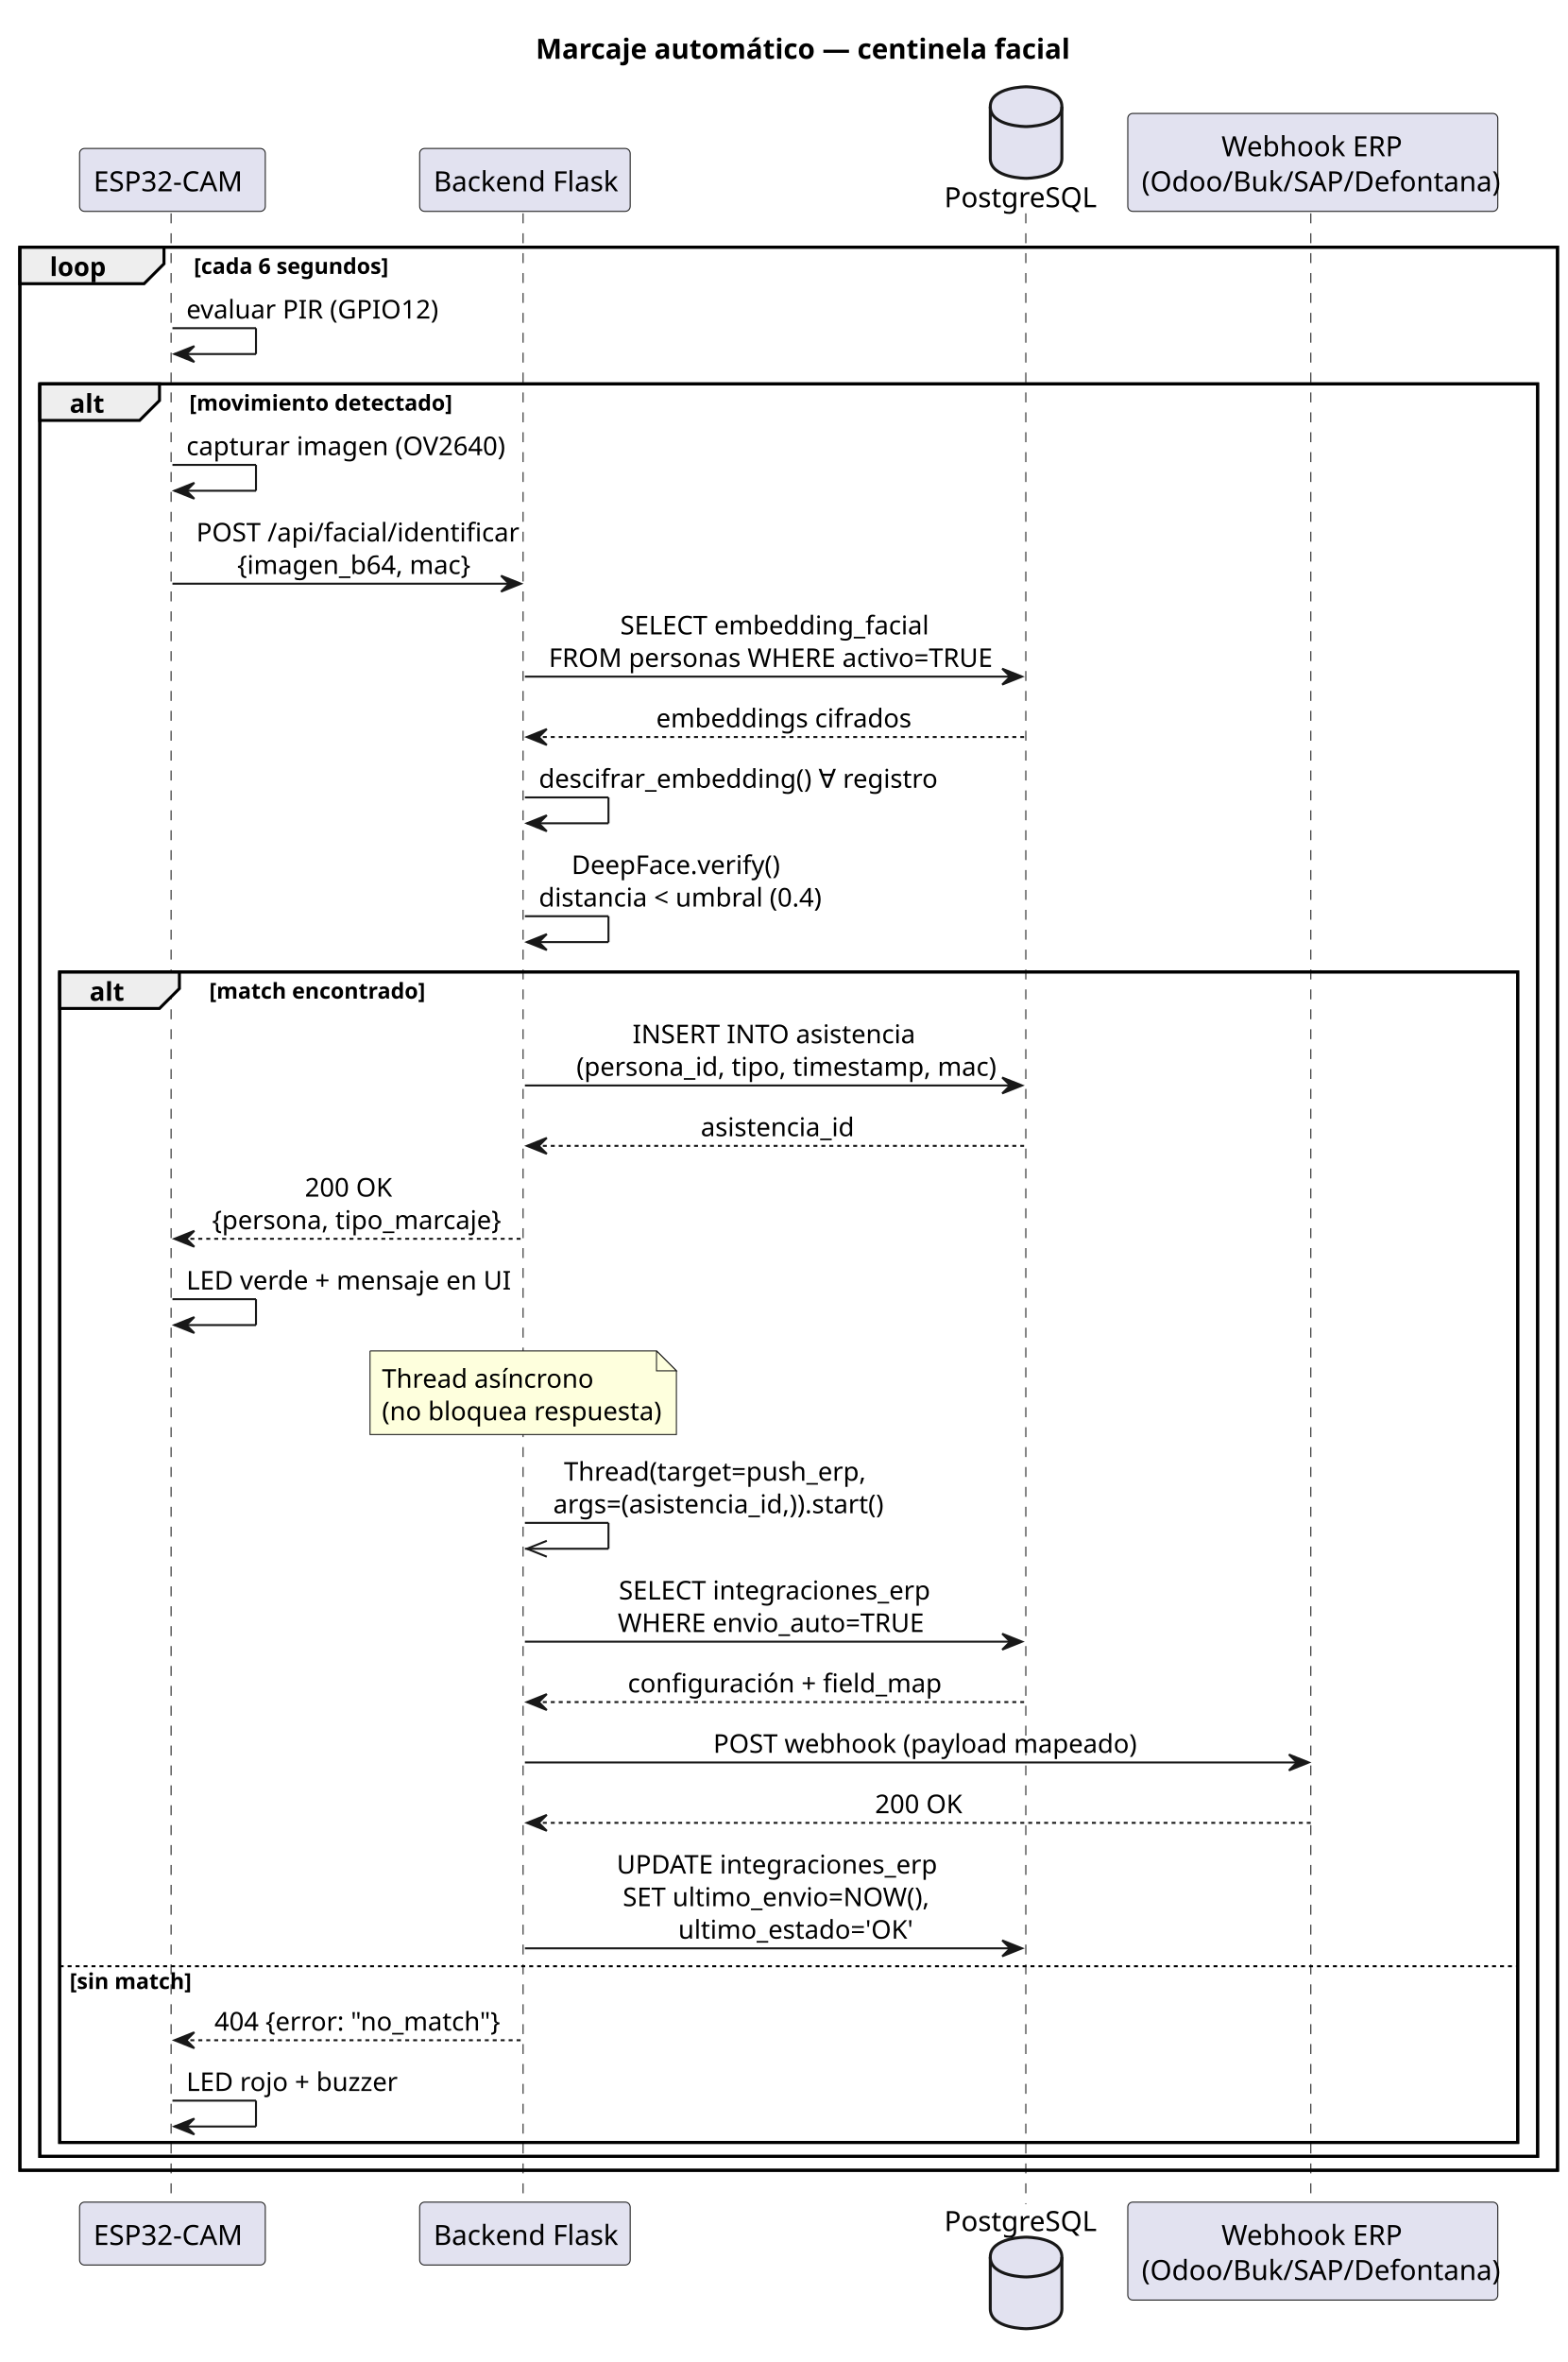
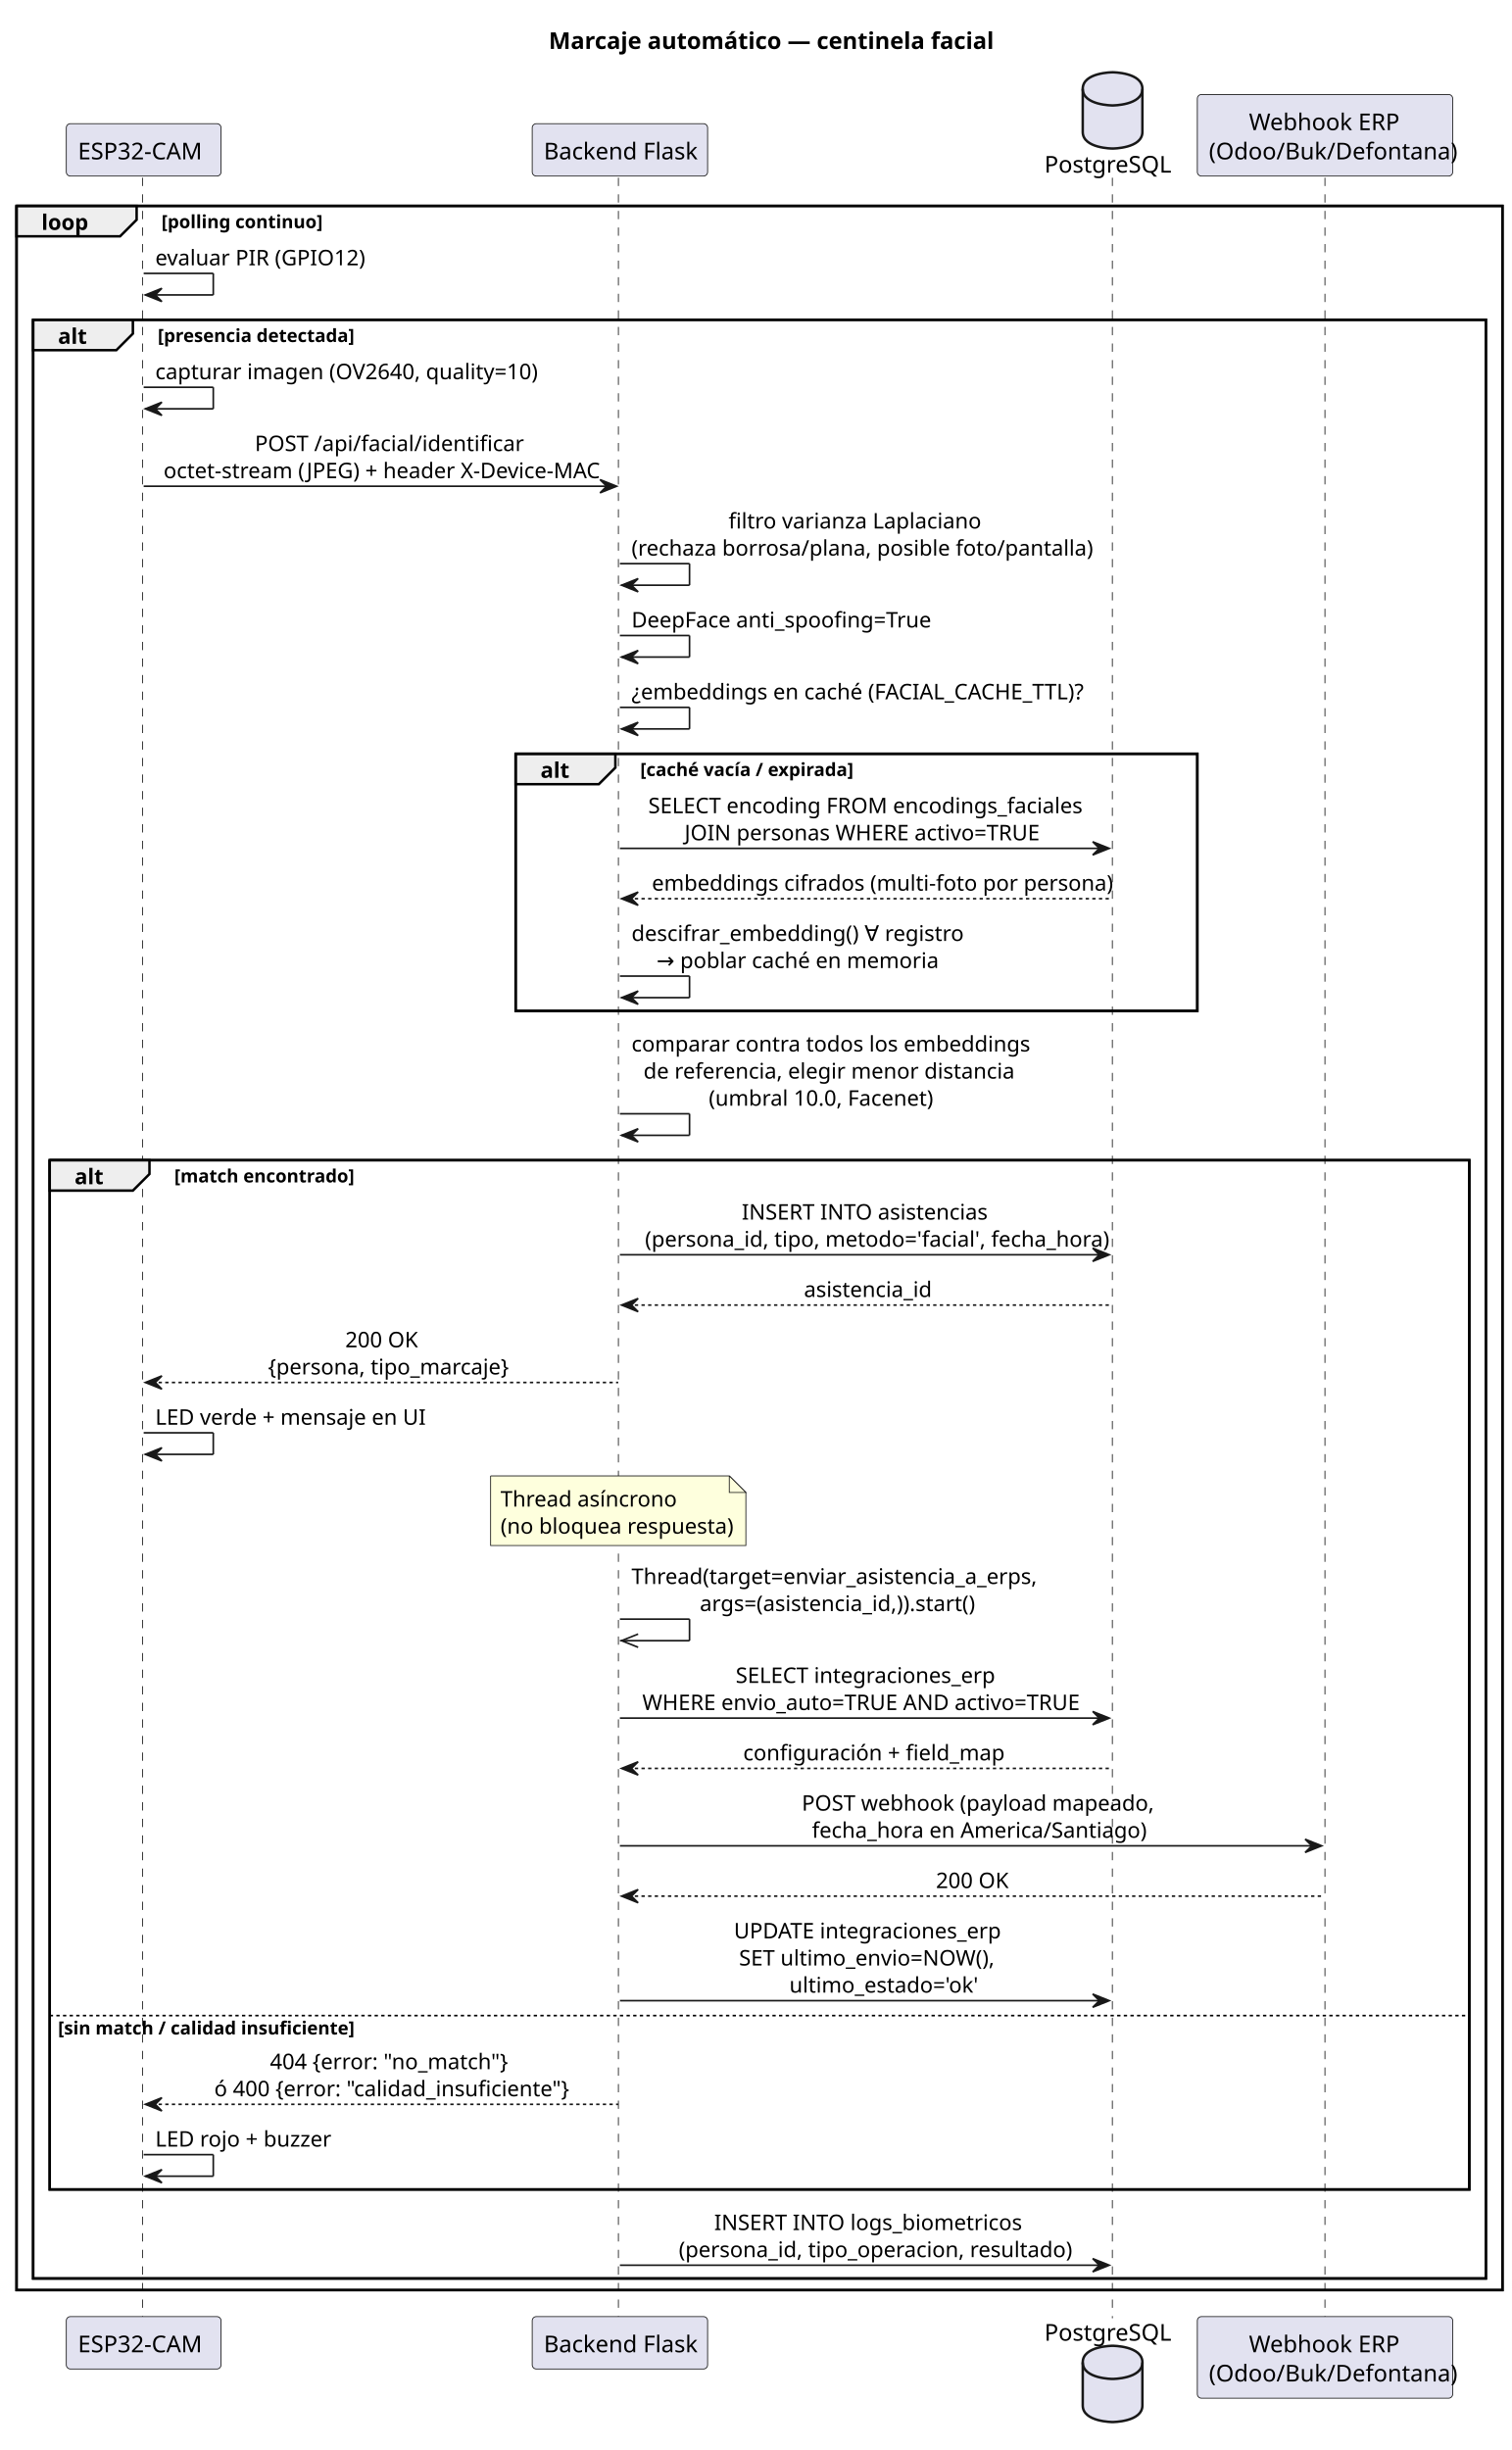
- <svg xmlns="http://www.w3.org/2000/svg" contentStyleType="text/css" height="1187px" preserveAspectRatio="none" style="width:788px;height:1187px;background:#FFFFFF;" version="1.1" viewBox="0 0 788 1187" width="788px" zoomAndPan="magnify">
+ <svg xmlns="http://www.w3.org/2000/svg" contentStyleType="text/css" height="1478px" preserveAspectRatio="none" style="width:912px;height:1478px;background:#FFFFFF;" version="1.1" viewBox="0 0 912 1478" width="912px" zoomAndPan="magnify">
  <defs />
  <g>
-     <text fill="#000000" font-family="sans-serif" font-size="14" font-weight="bold" lengthAdjust="spacing" textLength="253.306" x="269.289" y="29.533">Marcaje automático — centinela facial</text>
-     <rect fill="none" height="966.438" style="stroke:#000000;stroke-width:1.5;" width="772.883" x="10" y="124.219" />
-     <rect fill="none" height="890.734" style="stroke:#000000;stroke-width:1.5;" width="752.883" x="20" y="192.922" />
-     <rect fill="none" height="588.219" style="stroke:#000000;stroke-width:1.5;" width="732.883" x="30" y="488.438" />
-     <line style="stroke:#181818;stroke-width:0.5;stroke-dasharray:5.0,5.0;" x1="86" x2="86" y1="107.219" y2="1107.656" />
-     <line style="stroke:#181818;stroke-width:0.5;stroke-dasharray:5.0,5.0;" x1="262.944" x2="262.944" y1="107.219" y2="1107.656" />
-     <line style="stroke:#181818;stroke-width:0.5;stroke-dasharray:5.0,5.0;" x1="515.636" x2="515.636" y1="107.219" y2="1107.656" />
-     <line style="stroke:#181818;stroke-width:0.5;stroke-dasharray:5.0,5.0;" x1="658.898" x2="658.898" y1="107.219" y2="1107.656" />
+     <text fill="#000000" font-family="sans-serif" font-size="14" font-weight="bold" lengthAdjust="spacing" textLength="253.306" x="331.072" y="29.533">Marcaje automático — centinela facial</text>
+     <rect fill="none" height="1257.305" style="stroke:#000000;stroke-width:1.5;" width="896.451" x="10" y="124.219" />
+     <rect fill="none" height="1181.602" style="stroke:#000000;stroke-width:1.5;" width="876.451" x="20" y="192.922" />
+     <rect fill="none" height="155.109" style="stroke:#000000;stroke-width:1.5;" width="411.273" x="311.095" y="454.734" />
+     <rect fill="none" height="620.922" style="stroke:#000000;stroke-width:1.5;" width="856.451" x="30" y="699.898" />
+     <line style="stroke:#181818;stroke-width:0.5;stroke-dasharray:5.0,5.0;" x1="86" x2="86" y1="107.219" y2="1398.523" />
+     <line style="stroke:#181818;stroke-width:0.5;stroke-dasharray:5.0,5.0;" x1="373.095" x2="373.095" y1="107.219" y2="1398.523" />
+     <line style="stroke:#181818;stroke-width:0.5;stroke-dasharray:5.0,5.0;" x1="671.107" x2="671.107" y1="107.219" y2="1398.523" />
+     <line style="stroke:#181818;stroke-width:0.5;stroke-dasharray:5.0,5.0;" x1="799.369" x2="799.369" y1="107.219" y2="1398.523" />
    <rect fill="#E2E2F0" height="31.609" rx="2.5" ry="2.5" style="stroke:#181818;stroke-width:0.5;" width="93.358" x="40" y="74.609" />
    <text fill="#000000" font-family="sans-serif" font-size="14" lengthAdjust="spacing" textLength="79.358" x="47" y="96.143">ESP32-CAM</text>
-     <rect fill="#E2E2F0" height="31.609" rx="2.5" ry="2.5" style="stroke:#181818;stroke-width:0.5;" width="93.358" x="40" y="1106.656" />
-     <text fill="#000000" font-family="sans-serif" font-size="14" lengthAdjust="spacing" textLength="79.358" x="47" y="1128.189">ESP32-CAM</text>
-     <rect fill="#E2E2F0" height="31.609" rx="2.5" ry="2.5" style="stroke:#181818;stroke-width:0.5;" width="105.82" x="210.944" y="74.609" />
-     <text fill="#000000" font-family="sans-serif" font-size="14" lengthAdjust="spacing" textLength="91.82" x="217.944" y="96.143">Backend Flask</text>
-     <rect fill="#E2E2F0" height="31.609" rx="2.5" ry="2.5" style="stroke:#181818;stroke-width:0.5;" width="105.82" x="210.944" y="1106.656" />
-     <text fill="#000000" font-family="sans-serif" font-size="14" lengthAdjust="spacing" textLength="91.82" x="217.944" y="1128.189">Backend Flask</text>
-     <text fill="#000000" font-family="sans-serif" font-size="14" lengthAdjust="spacing" textLength="76.262" x="474.636" y="104.143">PostgreSQL</text>
-     <path d="M497.767,53.609 C497.767,43.609 515.767,43.609 515.767,43.609 C515.767,43.609 533.767,43.609 533.767,53.609 L533.767,79.609 C533.767,89.609 515.767,89.609 515.767,89.609 C515.767,89.609 497.767,89.609 497.767,79.609 L497.767,53.609 " fill="#E2E2F0" style="stroke:#181818;stroke-width:1.5;" />
-     <path d="M497.767,53.609 C497.767,63.609 515.767,63.609 515.767,63.609 C515.767,63.609 533.767,63.609 533.767,53.609 " fill="none" style="stroke:#181818;stroke-width:1.5;" />
-     <text fill="#000000" font-family="sans-serif" font-size="14" lengthAdjust="spacing" textLength="76.262" x="474.636" y="1121.189">PostgreSQL</text>
-     <path d="M497.767,1134.266 C497.767,1124.266 515.767,1124.266 515.767,1124.266 C515.767,1124.266 533.767,1124.266 533.767,1134.266 L533.767,1160.266 C533.767,1170.266 515.767,1170.266 515.767,1170.266 C515.767,1170.266 497.767,1170.266 497.767,1160.266 L497.767,1134.266 " fill="#E2E2F0" style="stroke:#181818;stroke-width:1.5;" />
-     <path d="M497.767,1134.266 C497.767,1144.266 515.767,1144.266 515.767,1144.266 C515.767,1144.266 533.767,1144.266 533.767,1134.266 " fill="none" style="stroke:#181818;stroke-width:1.5;" />
-     <rect fill="#E2E2F0" height="49.219" rx="2.5" ry="2.5" style="stroke:#181818;stroke-width:0.5;" width="185.985" x="566.898" y="57" />
-     <text fill="#000000" font-family="sans-serif" font-size="14" lengthAdjust="spacing" textLength="91.82" x="613.981" y="78.533">Webhook ERP</text>
-     <text fill="#000000" font-family="sans-serif" font-size="14" lengthAdjust="spacing" textLength="171.985" x="573.898" y="96.143">(Odoo/Buk/SAP/Defontana)</text>
-     <rect fill="#E2E2F0" height="49.219" rx="2.5" ry="2.5" style="stroke:#181818;stroke-width:0.5;" width="185.985" x="566.898" y="1106.656" />
-     <text fill="#000000" font-family="sans-serif" font-size="14" lengthAdjust="spacing" textLength="91.82" x="613.981" y="1128.189">Webhook ERP</text>
-     <text fill="#000000" font-family="sans-serif" font-size="14" lengthAdjust="spacing" textLength="171.985" x="573.898" y="1145.799">(Odoo/Buk/SAP/Defontana)</text>
+     <rect fill="#E2E2F0" height="31.609" rx="2.5" ry="2.5" style="stroke:#181818;stroke-width:0.5;" width="93.358" x="40" y="1397.523" />
+     <text fill="#000000" font-family="sans-serif" font-size="14" lengthAdjust="spacing" textLength="79.358" x="47" y="1419.057">ESP32-CAM</text>
+     <rect fill="#E2E2F0" height="31.609" rx="2.5" ry="2.5" style="stroke:#181818;stroke-width:0.5;" width="105.82" x="321.095" y="74.609" />
+     <text fill="#000000" font-family="sans-serif" font-size="14" lengthAdjust="spacing" textLength="91.82" x="328.095" y="96.143">Backend Flask</text>
+     <rect fill="#E2E2F0" height="31.609" rx="2.5" ry="2.5" style="stroke:#181818;stroke-width:0.5;" width="105.82" x="321.095" y="1397.523" />
+     <text fill="#000000" font-family="sans-serif" font-size="14" lengthAdjust="spacing" textLength="91.82" x="328.095" y="1419.057">Backend Flask</text>
+     <text fill="#000000" font-family="sans-serif" font-size="14" lengthAdjust="spacing" textLength="76.262" x="630.107" y="104.143">PostgreSQL</text>
+     <path d="M653.238,53.609 C653.238,43.609 671.238,43.609 671.238,43.609 C671.238,43.609 689.238,43.609 689.238,53.609 L689.238,79.609 C689.238,89.609 671.238,89.609 671.238,89.609 C671.238,89.609 653.238,89.609 653.238,79.609 L653.238,53.609 " fill="#E2E2F0" style="stroke:#181818;stroke-width:1.5;" />
+     <path d="M653.238,53.609 C653.238,63.609 671.238,63.609 671.238,63.609 C671.238,63.609 689.238,63.609 689.238,53.609 " fill="none" style="stroke:#181818;stroke-width:1.5;" />
+     <text fill="#000000" font-family="sans-serif" font-size="14" lengthAdjust="spacing" textLength="76.262" x="630.107" y="1412.057">PostgreSQL</text>
+     <path d="M653.238,1425.133 C653.238,1415.133 671.238,1415.133 671.238,1415.133 C671.238,1415.133 689.238,1415.133 689.238,1425.133 L689.238,1451.133 C689.238,1461.133 671.238,1461.133 671.238,1461.133 C671.238,1461.133 653.238,1461.133 653.238,1451.133 L653.238,1425.133 " fill="#E2E2F0" style="stroke:#181818;stroke-width:1.5;" />
+     <path d="M653.238,1425.133 C653.238,1435.133 671.238,1435.133 671.238,1435.133 C671.238,1435.133 689.238,1435.133 689.238,1425.133 " fill="none" style="stroke:#181818;stroke-width:1.5;" />
+     <rect fill="#E2E2F0" height="49.219" rx="2.5" ry="2.5" style="stroke:#181818;stroke-width:0.5;" width="154.082" x="722.369" y="57" />
+     <text fill="#000000" font-family="sans-serif" font-size="14" lengthAdjust="spacing" textLength="91.82" x="753.5" y="78.533">Webhook ERP</text>
+     <text fill="#000000" font-family="sans-serif" font-size="14" lengthAdjust="spacing" textLength="140.082" x="729.369" y="96.143">(Odoo/Buk/Defontana)</text>
+     <rect fill="#E2E2F0" height="49.219" rx="2.5" ry="2.5" style="stroke:#181818;stroke-width:0.5;" width="154.082" x="722.369" y="1397.523" />
+     <text fill="#000000" font-family="sans-serif" font-size="14" lengthAdjust="spacing" textLength="91.82" x="753.5" y="1419.057">Webhook ERP</text>
+     <text fill="#000000" font-family="sans-serif" font-size="14" lengthAdjust="spacing" textLength="140.082" x="729.369" y="1436.666">(Odoo/Buk/Defontana)</text>
    <path d="M10,124.219 L82.435,124.219 L82.435,132.57 L72.435,142.57 L10,142.57 L10,124.219 " fill="#EEEEEE" style="stroke:#000000;stroke-width:1.5;" />
-     <rect fill="none" height="966.438" style="stroke:#000000;stroke-width:1.5;" width="772.883" x="10" y="124.219" />
+     <rect fill="none" height="1257.305" style="stroke:#000000;stroke-width:1.5;" width="896.451" x="10" y="124.219" />
    <text fill="#000000" font-family="sans-serif" font-size="13" font-weight="bold" lengthAdjust="spacing" textLength="27.435" x="25" y="138.714">loop</text>
-     <text fill="#000000" font-family="sans-serif" font-size="11" font-weight="bold" lengthAdjust="spacing" textLength="96.578" x="97.435" y="137.638">[cada 6 segundos]</text>
+     <text fill="#000000" font-family="sans-serif" font-size="11" font-weight="bold" lengthAdjust="spacing" textLength="92.861" x="97.435" y="137.638">[polling continuo]</text>
    <line style="stroke:#181818;stroke-width:1;" x1="86.679" x2="128.679" y1="164.922" y2="164.922" />
    <line style="stroke:#181818;stroke-width:1;" x1="128.679" x2="128.679" y1="164.922" y2="177.922" />
    <line style="stroke:#181818;stroke-width:1;" x1="87.679" x2="128.679" y1="177.922" y2="177.922" />
    <polygon fill="#181818" points="97.679,173.922,87.679,177.922,97.679,181.922,93.679,177.922" style="stroke:#181818;stroke-width:1;" />
    <text fill="#000000" font-family="sans-serif" font-size="13" lengthAdjust="spacing" textLength="127.156" x="93.679" y="160.065">evaluar PIR (GPIO12)</text>
    <path d="M20,192.922 L80.171,192.922 L80.171,201.273 L70.171,211.273 L20,211.273 L20,192.922 " fill="#EEEEEE" style="stroke:#000000;stroke-width:1.5;" />
-     <rect fill="none" height="890.734" style="stroke:#000000;stroke-width:1.5;" width="752.883" x="20" y="192.922" />
+     <rect fill="none" height="1181.602" style="stroke:#000000;stroke-width:1.5;" width="876.451" x="20" y="192.922" />
    <text fill="#000000" font-family="sans-serif" font-size="13" font-weight="bold" lengthAdjust="spacing" textLength="15.171" x="35" y="207.417">alt</text>
-     <text fill="#000000" font-family="sans-serif" font-size="11" font-weight="bold" lengthAdjust="spacing" textLength="124.067" x="95.171" y="206.341">[movimiento detectado]</text>
+     <text fill="#000000" font-family="sans-serif" font-size="11" font-weight="bold" lengthAdjust="spacing" textLength="113.099" x="95.171" y="206.341">[presencia detectada]</text>
    <line style="stroke:#181818;stroke-width:1;" x1="86.679" x2="128.679" y1="233.625" y2="233.625" />
    <line style="stroke:#181818;stroke-width:1;" x1="128.679" x2="128.679" y1="233.625" y2="246.625" />
    <line style="stroke:#181818;stroke-width:1;" x1="87.679" x2="128.679" y1="246.625" y2="246.625" />
    <polygon fill="#181818" points="97.679,242.625,87.679,246.625,97.679,250.625,93.679,246.625" style="stroke:#181818;stroke-width:1;" />
-     <text fill="#000000" font-family="sans-serif" font-size="13" lengthAdjust="spacing" textLength="153.912" x="93.679" y="228.769">capturar imagen (OV2640)</text>
-     <polygon fill="#181818" points="251.855,289.328,261.854,293.328,251.855,297.328,255.855,293.328" style="stroke:#181818;stroke-width:1;" />
-     <line style="stroke:#181818;stroke-width:1;" x1="86.679" x2="257.854" y1="293.328" y2="293.328" />
-     <text fill="#000000" font-family="sans-serif" font-size="13" lengthAdjust="spacing" textLength="153.175" x="98.679" y="272.12">POST /api/facial/identificar</text>
-     <text fill="#000000" font-family="sans-serif" font-size="13" lengthAdjust="spacing" textLength="112.023" x="119.255" y="288.472">{imagen_b64, mac}</text>
-     <polygon fill="#181818" points="503.767,336.031,513.767,340.031,503.767,344.031,507.767,340.031" style="stroke:#181818;stroke-width:1;" />
-     <line style="stroke:#181818;stroke-width:1;" x1="263.854" x2="509.767" y1="340.031" y2="340.031" />
-     <text fill="#000000" font-family="sans-serif" font-size="13" lengthAdjust="spacing" textLength="156.089" x="311.766" y="318.823">SELECT embedding_facial</text>
-     <text fill="#000000" font-family="sans-serif" font-size="13" lengthAdjust="spacing" textLength="227.913" x="275.854" y="335.175">FROM personas WHERE activo=TRUE</text>
-     <polygon fill="#181818" points="274.854,366.383,264.854,370.383,274.854,374.383,270.854,370.383" style="stroke:#181818;stroke-width:1;" />
-     <line style="stroke:#181818;stroke-width:1;stroke-dasharray:2.0,2.0;" x1="268.854" x2="514.767" y1="370.383" y2="370.383" />
-     <text fill="#000000" font-family="sans-serif" font-size="13" lengthAdjust="spacing" textLength="119.958" x="329.832" y="365.526">embeddings cifrados</text>
-     <line style="stroke:#181818;stroke-width:1;" x1="263.854" x2="305.854" y1="400.734" y2="400.734" />
-     <line style="stroke:#181818;stroke-width:1;" x1="305.854" x2="305.854" y1="400.734" y2="413.734" />
-     <line style="stroke:#181818;stroke-width:1;" x1="264.854" x2="305.854" y1="413.734" y2="413.734" />
-     <polygon fill="#181818" points="274.854,409.734,264.854,413.734,274.854,417.734,270.854,413.734" style="stroke:#181818;stroke-width:1;" />
-     <text fill="#000000" font-family="sans-serif" font-size="13" lengthAdjust="spacing" textLength="191.655" x="270.854" y="395.878">descifrar_embedding() ∀ registro</text>
-     <line style="stroke:#181818;stroke-width:1;" x1="263.854" x2="305.854" y1="460.438" y2="460.438" />
-     <line style="stroke:#181818;stroke-width:1;" x1="305.854" x2="305.854" y1="460.438" y2="473.438" />
-     <line style="stroke:#181818;stroke-width:1;" x1="264.854" x2="305.854" y1="473.438" y2="473.438" />
-     <polygon fill="#181818" points="274.854,469.438,264.854,473.438,274.854,477.438,270.854,473.438" style="stroke:#181818;stroke-width:1;" />
-     <text fill="#000000" font-family="sans-serif" font-size="13" lengthAdjust="spacing" textLength="103.308" x="287.301" y="439.229">DeepFace.verify()</text>
-     <text fill="#000000" font-family="sans-serif" font-size="13" lengthAdjust="spacing" textLength="136.202" x="270.854" y="455.581">distancia &lt; umbral (0.4)</text>
-     <path d="M30,488.438 L90.171,488.438 L90.171,496.789 L80.171,506.789 L30,506.789 L30,488.438 " fill="#EEEEEE" style="stroke:#000000;stroke-width:1.5;" />
-     <rect fill="none" height="588.219" style="stroke:#000000;stroke-width:1.5;" width="732.883" x="30" y="488.438" />
-     <text fill="#000000" font-family="sans-serif" font-size="13" font-weight="bold" lengthAdjust="spacing" textLength="15.171" x="45" y="502.933">alt</text>
-     <text fill="#000000" font-family="sans-serif" font-size="11" font-weight="bold" lengthAdjust="spacing" textLength="102.674" x="105.171" y="501.856">[match encontrado]</text>
-     <polygon fill="#181818" points="503.767,541.492,513.767,545.492,503.767,549.492,507.767,545.492" style="stroke:#181818;stroke-width:1;" />
-     <line style="stroke:#181818;stroke-width:1;" x1="263.854" x2="509.767" y1="545.492" y2="545.492" />
-     <text fill="#000000" font-family="sans-serif" font-size="13" lengthAdjust="spacing" textLength="143.755" x="317.933" y="524.284">INSERT INTO asistencia</text>
-     <text fill="#000000" font-family="sans-serif" font-size="13" lengthAdjust="spacing" textLength="200.135" x="289.743" y="540.636">(persona_id, tipo, timestamp, mac)</text>
-     <polygon fill="#181818" points="274.854,571.844,264.854,575.844,274.854,579.844,270.854,575.844" style="stroke:#181818;stroke-width:1;" />
-     <line style="stroke:#181818;stroke-width:1;stroke-dasharray:2.0,2.0;" x1="268.854" x2="514.767" y1="575.844" y2="575.844" />
-     <text fill="#000000" font-family="sans-serif" font-size="13" lengthAdjust="spacing" textLength="75.156" x="352.233" y="570.987">asistencia_id</text>
-     <polygon fill="#181818" points="97.679,618.547,87.679,622.547,97.679,626.547,93.679,622.547" style="stroke:#181818;stroke-width:1;" />
-     <line style="stroke:#181818;stroke-width:1;stroke-dasharray:2.0,2.0;" x1="91.679" x2="262.854" y1="622.547" y2="622.547" />
-     <text fill="#000000" font-family="sans-serif" font-size="13" lengthAdjust="spacing" textLength="44.084" x="153.225" y="601.339">200 OK</text>
-     <text fill="#000000" font-family="sans-serif" font-size="13" lengthAdjust="spacing" textLength="137.312" x="106.611" y="617.69">{persona, tipo_marcaje}</text>
-     <line style="stroke:#181818;stroke-width:1;" x1="86.679" x2="128.679" y1="652.898" y2="652.898" />
-     <line style="stroke:#181818;stroke-width:1;" x1="128.679" x2="128.679" y1="652.898" y2="665.898" />
-     <line style="stroke:#181818;stroke-width:1;" x1="87.679" x2="128.679" y1="665.898" y2="665.898" />
-     <polygon fill="#181818" points="97.679,661.898,87.679,665.898,97.679,669.898,93.679,665.898" style="stroke:#181818;stroke-width:1;" />
-     <text fill="#000000" font-family="sans-serif" font-size="13" lengthAdjust="spacing" textLength="160.056" x="93.679" y="648.042">LED verde + mensaje en UI</text>
-     <path d="M186,678.898 L186,720.898 L340,720.898 L340,688.898 L330,678.898 L186,678.898 " fill="#FEFFDD" style="stroke:#181818;stroke-width:0.5;" />
-     <path d="M330,678.898 L330,688.898 L340,688.898 L330,678.898 " fill="#FEFFDD" style="stroke:#181818;stroke-width:0.5;" />
-     <text fill="#000000" font-family="sans-serif" font-size="13" lengthAdjust="spacing" textLength="101.893" x="192" y="697.394">Thread asíncrono</text>
-     <text fill="#000000" font-family="sans-serif" font-size="13" lengthAdjust="spacing" textLength="133.701" x="192" y="713.745">(no bloquea respuesta)</text>
-     <line style="stroke:#181818;stroke-width:1;" x1="263.854" x2="305.854" y1="765.305" y2="765.305" />
-     <line style="stroke:#181818;stroke-width:1;" x1="305.854" x2="305.854" y1="765.305" y2="778.305" />
-     <line style="stroke:#181818;stroke-width:1;" x1="263.854" x2="305.854" y1="778.305" y2="778.305" />
-     <line style="stroke:#181818;stroke-width:1;" x1="264.854" x2="274.854" y1="778.305" y2="774.305" />
-     <line style="stroke:#181818;stroke-width:1;" x1="264.854" x2="274.854" y1="778.305" y2="782.305" />
-     <text fill="#000000" font-family="sans-serif" font-size="13" lengthAdjust="spacing" textLength="144.174" x="283.474" y="744.097">Thread(target=push_erp,</text>
-     <text fill="#000000" font-family="sans-serif" font-size="13" lengthAdjust="spacing" textLength="162.189" x="278.078" y="760.448">args=(asistencia_id,)).start()</text>
-     <polygon fill="#181818" points="503.767,821.008,513.767,825.008,503.767,829.008,507.767,825.008" style="stroke:#181818;stroke-width:1;" />
-     <line style="stroke:#181818;stroke-width:1;" x1="263.854" x2="509.767" y1="825.008" y2="825.008" />
-     <text fill="#000000" font-family="sans-serif" font-size="13" lengthAdjust="spacing" textLength="157.53" x="311.046" y="803.8">SELECT integraciones_erp</text>
-     <text fill="#000000" font-family="sans-serif" font-size="13" lengthAdjust="spacing" textLength="158.59" x="310.516" y="820.151">WHERE envio_auto=TRUE</text>
-     <polygon fill="#181818" points="274.854,851.359,264.854,855.359,274.854,859.359,270.854,855.359" style="stroke:#181818;stroke-width:1;" />
-     <line style="stroke:#181818;stroke-width:1;stroke-dasharray:2.0,2.0;" x1="268.854" x2="514.767" y1="855.359" y2="855.359" />
-     <text fill="#000000" font-family="sans-serif" font-size="13" lengthAdjust="spacing" textLength="148.51" x="315.556" y="850.503">configuración + field_map</text>
-     <polygon fill="#181818" points="647.891,881.711,657.891,885.711,647.891,889.711,651.891,885.711" style="stroke:#181818;stroke-width:1;" />
-     <line style="stroke:#181818;stroke-width:1;" x1="263.854" x2="653.891" y1="885.711" y2="885.711" />
-     <text fill="#000000" font-family="sans-serif" font-size="13" lengthAdjust="spacing" textLength="206.673" x="358.536" y="880.855">POST webhook (payload mapeado)</text>
-     <polygon fill="#181818" points="274.854,912.062,264.854,916.062,274.854,920.062,270.854,916.062" style="stroke:#181818;stroke-width:1;" />
-     <line style="stroke:#181818;stroke-width:1;stroke-dasharray:2.0,2.0;" x1="268.854" x2="658.891" y1="916.062" y2="916.062" />
-     <text fill="#000000" font-family="sans-serif" font-size="13" lengthAdjust="spacing" textLength="44.084" x="439.83" y="911.206">200 OK</text>
-     <polygon fill="#181818" points="503.767,975.117,513.767,979.117,503.767,983.117,507.767,979.117" style="stroke:#181818;stroke-width:1;" />
-     <line style="stroke:#181818;stroke-width:1;" x1="263.854" x2="509.767" y1="979.117" y2="979.117" />
-     <text fill="#000000" font-family="sans-serif" font-size="13" lengthAdjust="spacing" textLength="159.688" x="309.967" y="941.558">UPDATE integraciones_erp</text>
-     <text fill="#000000" font-family="sans-serif" font-size="13" lengthAdjust="spacing" textLength="153.512" x="313.055" y="957.909">SET ultimo_envio=NOW(),</text>
-     <text fill="#000000" font-family="sans-serif" font-size="13" lengthAdjust="spacing" textLength="112.277" x="340.896" y="974.261">ultimo_estado='OK'</text>
-     <line style="stroke:#000000;stroke-width:1;stroke-dasharray:2.0,2.0;" x1="30" x2="762.883" y1="988.117" y2="988.117" />
-     <text fill="#000000" font-family="sans-serif" font-size="11" font-weight="bold" lengthAdjust="spacing" textLength="58.674" x="35" y="999.536">[sin match]</text>
-     <polygon fill="#181818" points="97.679,1021.305,87.679,1025.305,97.679,1029.305,93.679,1025.305" style="stroke:#181818;stroke-width:1;" />
-     <line style="stroke:#181818;stroke-width:1;stroke-dasharray:2.0,2.0;" x1="91.679" x2="262.854" y1="1025.305" y2="1025.305" />
-     <text fill="#000000" font-family="sans-serif" font-size="13" lengthAdjust="spacing" textLength="134.977" x="107.779" y="1020.448">404 {error: "no_match"}</text>
-     <line style="stroke:#181818;stroke-width:1;" x1="86.679" x2="128.679" y1="1055.656" y2="1055.656" />
-     <line style="stroke:#181818;stroke-width:1;" x1="128.679" x2="128.679" y1="1055.656" y2="1068.656" />
-     <line style="stroke:#181818;stroke-width:1;" x1="87.679" x2="128.679" y1="1068.656" y2="1068.656" />
-     <polygon fill="#181818" points="97.679,1064.656,87.679,1068.656,97.679,1072.656,93.679,1068.656" style="stroke:#181818;stroke-width:1;" />
-     <text fill="#000000" font-family="sans-serif" font-size="13" lengthAdjust="spacing" textLength="104.413" x="93.679" y="1050.8">LED rojo + buzzer</text>
+     <text fill="#000000" font-family="sans-serif" font-size="13" lengthAdjust="spacing" textLength="220.765" x="93.679" y="228.769">capturar imagen (OV2640, quality=10)</text>
+     <polygon fill="#181818" points="362.005,289.328,372.005,293.328,362.005,297.328,366.005,293.328" style="stroke:#181818;stroke-width:1;" />
+     <line style="stroke:#181818;stroke-width:1;" x1="86.679" x2="368.005" y1="293.328" y2="293.328" />
+     <text fill="#000000" font-family="sans-serif" font-size="13" lengthAdjust="spacing" textLength="153.175" x="153.755" y="272.12">POST /api/facial/identificar</text>
+     <text fill="#000000" font-family="sans-serif" font-size="13" lengthAdjust="spacing" textLength="263.326" x="98.679" y="288.472">octet-stream (JPEG) + header X-Device-MAC</text>
+     <line style="stroke:#181818;stroke-width:1;" x1="374.005" x2="416.005" y1="340.031" y2="340.031" />
+     <line style="stroke:#181818;stroke-width:1;" x1="416.005" x2="416.005" y1="340.031" y2="353.031" />
+     <line style="stroke:#181818;stroke-width:1;" x1="375.005" x2="416.005" y1="353.031" y2="353.031" />
+     <polygon fill="#181818" points="385.005,349.031,375.005,353.031,385.005,357.031,381.005,353.031" style="stroke:#181818;stroke-width:1;" />
+     <text fill="#000000" font-family="sans-serif" font-size="13" lengthAdjust="spacing" textLength="143.806" x="439.543" y="318.823">filtro varianza Laplaciano</text>
+     <text fill="#000000" font-family="sans-serif" font-size="13" lengthAdjust="spacing" textLength="260.882" x="381.005" y="335.175">(rechaza borrosa/plana, posible foto/pantalla)</text>
+     <line style="stroke:#181818;stroke-width:1;" x1="374.005" x2="416.005" y1="383.383" y2="383.383" />
+     <line style="stroke:#181818;stroke-width:1;" x1="416.005" x2="416.005" y1="383.383" y2="396.383" />
+     <line style="stroke:#181818;stroke-width:1;" x1="375.005" x2="416.005" y1="396.383" y2="396.383" />
+     <polygon fill="#181818" points="385.005,392.383,375.005,396.383,385.005,400.383,381.005,396.383" style="stroke:#181818;stroke-width:1;" />
+     <text fill="#000000" font-family="sans-serif" font-size="13" lengthAdjust="spacing" textLength="175.252" x="381.005" y="378.526">DeepFace anti_spoofing=True</text>
+     <line style="stroke:#181818;stroke-width:1;" x1="374.005" x2="416.005" y1="426.734" y2="426.734" />
+     <line style="stroke:#181818;stroke-width:1;" x1="416.005" x2="416.005" y1="426.734" y2="439.734" />
+     <line style="stroke:#181818;stroke-width:1;" x1="375.005" x2="416.005" y1="439.734" y2="439.734" />
+     <polygon fill="#181818" points="385.005,435.734,375.005,439.734,385.005,443.734,381.005,439.734" style="stroke:#181818;stroke-width:1;" />
+     <text fill="#000000" font-family="sans-serif" font-size="13" lengthAdjust="spacing" textLength="283.232" x="381.005" y="421.878">¿embeddings en caché (FACIAL_CACHE_TTL)?</text>
+     <path d="M311.095,454.734 L371.266,454.734 L371.266,463.086 L361.266,473.086 L311.095,473.086 L311.095,454.734 " fill="#EEEEEE" style="stroke:#000000;stroke-width:1.5;" />
+     <rect fill="none" height="155.109" style="stroke:#000000;stroke-width:1.5;" width="411.273" x="311.095" y="454.734" />
+     <text fill="#000000" font-family="sans-serif" font-size="13" font-weight="bold" lengthAdjust="spacing" textLength="15.171" x="326.095" y="469.229">alt</text>
+     <text fill="#000000" font-family="sans-serif" font-size="11" font-weight="bold" lengthAdjust="spacing" textLength="123.514" x="386.266" y="468.153">[caché vacía / expirada]</text>
+     <polygon fill="#181818" points="659.238,507.789,669.238,511.789,659.238,515.789,663.238,511.789" style="stroke:#181818;stroke-width:1;" />
+     <line style="stroke:#181818;stroke-width:1;" x1="374.005" x2="665.238" y1="511.789" y2="511.789" />
+     <text fill="#000000" font-family="sans-serif" font-size="13" lengthAdjust="spacing" textLength="263.022" x="391.111" y="490.581">SELECT encoding FROM encodings_faciales</text>
+     <text fill="#000000" font-family="sans-serif" font-size="13" lengthAdjust="spacing" textLength="219.254" x="412.994" y="506.933">JOIN personas WHERE activo=TRUE</text>
+     <polygon fill="#181818" points="385.005,538.141,375.005,542.141,385.005,546.141,381.005,542.141" style="stroke:#181818;stroke-width:1;" />
+     <line style="stroke:#181818;stroke-width:1;stroke-dasharray:2.0,2.0;" x1="379.005" x2="670.238" y1="542.141" y2="542.141" />
+     <text fill="#000000" font-family="sans-serif" font-size="13" lengthAdjust="spacing" textLength="258.68" x="393.282" y="537.284">embeddings cifrados (multi-foto por persona)</text>
+     <line style="stroke:#181818;stroke-width:1;" x1="374.005" x2="416.005" y1="588.844" y2="588.844" />
+     <line style="stroke:#181818;stroke-width:1;" x1="416.005" x2="416.005" y1="588.844" y2="601.844" />
+     <line style="stroke:#181818;stroke-width:1;" x1="375.005" x2="416.005" y1="601.844" y2="601.844" />
+     <polygon fill="#181818" points="385.005,597.844,375.005,601.844,385.005,605.844,381.005,601.844" style="stroke:#181818;stroke-width:1;" />
+     <text fill="#000000" font-family="sans-serif" font-size="13" lengthAdjust="spacing" textLength="191.655" x="381.005" y="567.636">descifrar_embedding() ∀ registro</text>
+     <text fill="#000000" font-family="sans-serif" font-size="13" lengthAdjust="spacing" textLength="161.516" x="396.075" y="583.987">→ poblar caché en memoria</text>
+     <line style="stroke:#181818;stroke-width:1;" x1="374.005" x2="416.005" y1="671.898" y2="671.898" />
+     <line style="stroke:#181818;stroke-width:1;" x1="416.005" x2="416.005" y1="671.898" y2="684.898" />
+     <line style="stroke:#181818;stroke-width:1;" x1="375.005" x2="416.005" y1="684.898" y2="684.898" />
+     <polygon fill="#181818" points="385.005,680.898,375.005,684.898,385.005,688.898,381.005,684.898" style="stroke:#181818;stroke-width:1;" />
+     <text fill="#000000" font-family="sans-serif" font-size="13" lengthAdjust="spacing" textLength="224.732" x="381.005" y="634.339">comparar contra todos los embeddings</text>
+     <text fill="#000000" font-family="sans-serif" font-size="13" lengthAdjust="spacing" textLength="210.279" x="388.232" y="650.69">de referencia, elegir menor distancia</text>
+     <text fill="#000000" font-family="sans-serif" font-size="13" lengthAdjust="spacing" textLength="131.504" x="427.619" y="667.042">(umbral 10.0, Facenet)</text>
+     <path d="M30,699.898 L90.171,699.898 L90.171,708.25 L80.171,718.25 L30,718.25 L30,699.898 " fill="#EEEEEE" style="stroke:#000000;stroke-width:1.5;" />
+     <rect fill="none" height="620.922" style="stroke:#000000;stroke-width:1.5;" width="856.451" x="30" y="699.898" />
+     <text fill="#000000" font-family="sans-serif" font-size="13" font-weight="bold" lengthAdjust="spacing" textLength="15.171" x="45" y="714.394">alt</text>
+     <text fill="#000000" font-family="sans-serif" font-size="11" font-weight="bold" lengthAdjust="spacing" textLength="102.674" x="105.171" y="713.317">[match encontrado]</text>
+     <polygon fill="#181818" points="659.238,752.953,669.238,756.953,659.238,760.953,663.238,756.953" style="stroke:#181818;stroke-width:1;" />
+     <line style="stroke:#181818;stroke-width:1;" x1="374.005" x2="665.238" y1="756.953" y2="756.953" />
+     <text fill="#000000" font-family="sans-serif" font-size="13" lengthAdjust="spacing" textLength="150.255" x="447.494" y="735.745">INSERT INTO asistencias</text>
+     <text fill="#000000" font-family="sans-serif" font-size="13" lengthAdjust="spacing" textLength="266.932" x="389.156" y="752.097">(persona_id, tipo, metodo='facial', fecha_hora)</text>
+     <polygon fill="#181818" points="385.005,783.305,375.005,787.305,385.005,791.305,381.005,787.305" style="stroke:#181818;stroke-width:1;" />
+     <line style="stroke:#181818;stroke-width:1;stroke-dasharray:2.0,2.0;" x1="379.005" x2="670.238" y1="787.305" y2="787.305" />
+     <text fill="#000000" font-family="sans-serif" font-size="13" lengthAdjust="spacing" textLength="75.156" x="485.043" y="782.448">asistencia_id</text>
+     <polygon fill="#181818" points="97.679,830.008,87.679,834.008,97.679,838.008,93.679,834.008" style="stroke:#181818;stroke-width:1;" />
+     <line style="stroke:#181818;stroke-width:1;stroke-dasharray:2.0,2.0;" x1="91.679" x2="373.005" y1="834.008" y2="834.008" />
+     <text fill="#000000" font-family="sans-serif" font-size="13" lengthAdjust="spacing" textLength="44.084" x="208.3" y="812.8">200 OK</text>
+     <text fill="#000000" font-family="sans-serif" font-size="13" lengthAdjust="spacing" textLength="137.312" x="161.686" y="829.151">{persona, tipo_marcaje}</text>
+     <line style="stroke:#181818;stroke-width:1;" x1="86.679" x2="128.679" y1="864.359" y2="864.359" />
+     <line style="stroke:#181818;stroke-width:1;" x1="128.679" x2="128.679" y1="864.359" y2="877.359" />
+     <line style="stroke:#181818;stroke-width:1;" x1="87.679" x2="128.679" y1="877.359" y2="877.359" />
+     <polygon fill="#181818" points="97.679,873.359,87.679,877.359,97.679,881.359,93.679,877.359" style="stroke:#181818;stroke-width:1;" />
+     <text fill="#000000" font-family="sans-serif" font-size="13" lengthAdjust="spacing" textLength="160.056" x="93.679" y="859.503">LED verde + mensaje en UI</text>
+     <path d="M296,890.359 L296,932.359 L450,932.359 L450,900.359 L440,890.359 L296,890.359 " fill="#FEFFDD" style="stroke:#181818;stroke-width:0.5;" />
+     <path d="M440,890.359 L440,900.359 L450,900.359 L440,890.359 " fill="#FEFFDD" style="stroke:#181818;stroke-width:0.5;" />
+     <text fill="#000000" font-family="sans-serif" font-size="13" lengthAdjust="spacing" textLength="101.893" x="302" y="908.855">Thread asíncrono</text>
+     <text fill="#000000" font-family="sans-serif" font-size="13" lengthAdjust="spacing" textLength="133.701" x="302" y="925.206">(no bloquea respuesta)</text>
+     <line style="stroke:#181818;stroke-width:1;" x1="374.005" x2="416.005" y1="976.766" y2="976.766" />
+     <line style="stroke:#181818;stroke-width:1;" x1="416.005" x2="416.005" y1="976.766" y2="989.766" />
+     <line style="stroke:#181818;stroke-width:1;" x1="374.005" x2="416.005" y1="989.766" y2="989.766" />
+     <line style="stroke:#181818;stroke-width:1;" x1="375.005" x2="385.005" y1="989.766" y2="985.766" />
+     <line style="stroke:#181818;stroke-width:1;" x1="375.005" x2="385.005" y1="989.766" y2="993.766" />
+     <text fill="#000000" font-family="sans-serif" font-size="13" lengthAdjust="spacing" textLength="237.39" x="381.005" y="955.558">Thread(target=enviar_asistencia_a_erps,</text>
+     <text fill="#000000" font-family="sans-serif" font-size="13" lengthAdjust="spacing" textLength="162.189" x="422.217" y="971.909">args=(asistencia_id,)).start()</text>
+     <polygon fill="#181818" points="659.238,1032.469,669.238,1036.469,659.238,1040.469,663.238,1036.469" style="stroke:#181818;stroke-width:1;" />
+     <line style="stroke:#181818;stroke-width:1;" x1="374.005" x2="665.238" y1="1036.469" y2="1036.469" />
+     <text fill="#000000" font-family="sans-serif" font-size="13" lengthAdjust="spacing" textLength="157.53" x="443.857" y="1015.261">SELECT integraciones_erp</text>
+     <text fill="#000000" font-family="sans-serif" font-size="13" lengthAdjust="spacing" textLength="270.201" x="387.521" y="1031.612">WHERE envio_auto=TRUE AND activo=TRUE</text>
+     <polygon fill="#181818" points="385.005,1062.82,375.005,1066.82,385.005,1070.82,381.005,1066.82" style="stroke:#181818;stroke-width:1;" />
+     <line style="stroke:#181818;stroke-width:1;stroke-dasharray:2.0,2.0;" x1="379.005" x2="670.238" y1="1066.82" y2="1066.82" />
+     <text fill="#000000" font-family="sans-serif" font-size="13" lengthAdjust="spacing" textLength="148.51" x="448.367" y="1061.964">configuración + field_map</text>
+     <polygon fill="#181818" points="787.41,1109.523,797.41,1113.523,787.41,1117.523,791.41,1113.523" style="stroke:#181818;stroke-width:1;" />
+     <line style="stroke:#181818;stroke-width:1;" x1="374.005" x2="793.41" y1="1113.523" y2="1113.523" />
+     <text fill="#000000" font-family="sans-serif" font-size="13" lengthAdjust="spacing" textLength="205.956" x="483.729" y="1092.315">POST webhook (payload mapeado,</text>
+     <text fill="#000000" font-family="sans-serif" font-size="13" lengthAdjust="spacing" textLength="193.673" x="489.871" y="1108.667">fecha_hora en America/Santiago)</text>
+     <polygon fill="#181818" points="385.005,1139.875,375.005,1143.875,385.005,1147.875,381.005,1143.875" style="stroke:#181818;stroke-width:1;" />
+     <line style="stroke:#181818;stroke-width:1;stroke-dasharray:2.0,2.0;" x1="379.005" x2="798.41" y1="1143.875" y2="1143.875" />
+     <text fill="#000000" font-family="sans-serif" font-size="13" lengthAdjust="spacing" textLength="44.084" x="564.665" y="1139.019">200 OK</text>
+     <polygon fill="#181818" points="659.238,1202.93,669.238,1206.93,659.238,1210.93,663.238,1206.93" style="stroke:#181818;stroke-width:1;" />
+     <line style="stroke:#181818;stroke-width:1;" x1="374.005" x2="665.238" y1="1206.93" y2="1206.93" />
+     <text fill="#000000" font-family="sans-serif" font-size="13" lengthAdjust="spacing" textLength="159.688" x="442.778" y="1169.37">UPDATE integraciones_erp</text>
+     <text fill="#000000" font-family="sans-serif" font-size="13" lengthAdjust="spacing" textLength="153.512" x="445.866" y="1185.722">SET ultimo_envio=NOW(),</text>
+     <text fill="#000000" font-family="sans-serif" font-size="13" lengthAdjust="spacing" textLength="107.225" x="476.233" y="1202.073">ultimo_estado='ok'</text>
+     <line style="stroke:#000000;stroke-width:1;stroke-dasharray:2.0,2.0;" x1="30" x2="886.451" y1="1215.93" y2="1215.93" />
+     <text fill="#000000" font-family="sans-serif" font-size="11" font-weight="bold" lengthAdjust="spacing" textLength="169.925" x="35" y="1227.349">[sin match / calidad insuficiente]</text>
+     <polygon fill="#181818" points="97.679,1265.469,87.679,1269.469,97.679,1273.469,93.679,1269.469" style="stroke:#181818;stroke-width:1;" />
+     <line style="stroke:#181818;stroke-width:1;stroke-dasharray:2.0,2.0;" x1="91.679" x2="373.005" y1="1269.469" y2="1269.469" />
+     <text fill="#000000" font-family="sans-serif" font-size="13" lengthAdjust="spacing" textLength="134.977" x="162.854" y="1248.261">404 {error: "no_match"}</text>
+     <text fill="#000000" font-family="sans-serif" font-size="13" lengthAdjust="spacing" textLength="202.192" x="129.246" y="1264.612">ó 400 {error: "calidad_insuficiente"}</text>
+     <line style="stroke:#181818;stroke-width:1;" x1="86.679" x2="128.679" y1="1299.82" y2="1299.82" />
+     <line style="stroke:#181818;stroke-width:1;" x1="128.679" x2="128.679" y1="1299.82" y2="1312.82" />
+     <line style="stroke:#181818;stroke-width:1;" x1="87.679" x2="128.679" y1="1312.82" y2="1312.82" />
+     <polygon fill="#181818" points="97.679,1308.82,87.679,1312.82,97.679,1316.82,93.679,1312.82" style="stroke:#181818;stroke-width:1;" />
+     <text fill="#000000" font-family="sans-serif" font-size="13" lengthAdjust="spacing" textLength="104.413" x="93.679" y="1294.964">LED rojo + buzzer</text>
+     <polygon fill="#181818" points="659.238,1362.523,669.238,1366.523,659.238,1370.523,663.238,1366.523" style="stroke:#181818;stroke-width:1;" />
+     <line style="stroke:#181818;stroke-width:1;" x1="374.005" x2="665.238" y1="1366.523" y2="1366.523" />
+     <text fill="#000000" font-family="sans-serif" font-size="13" lengthAdjust="spacing" textLength="183.492" x="430.876" y="1345.315">INSERT INTO logs_biometricos</text>
+     <text fill="#000000" font-family="sans-serif" font-size="13" lengthAdjust="spacing" textLength="226.199" x="409.522" y="1361.667">(persona_id, tipo_operacion, resultado)</text>
  </g>
</svg>
